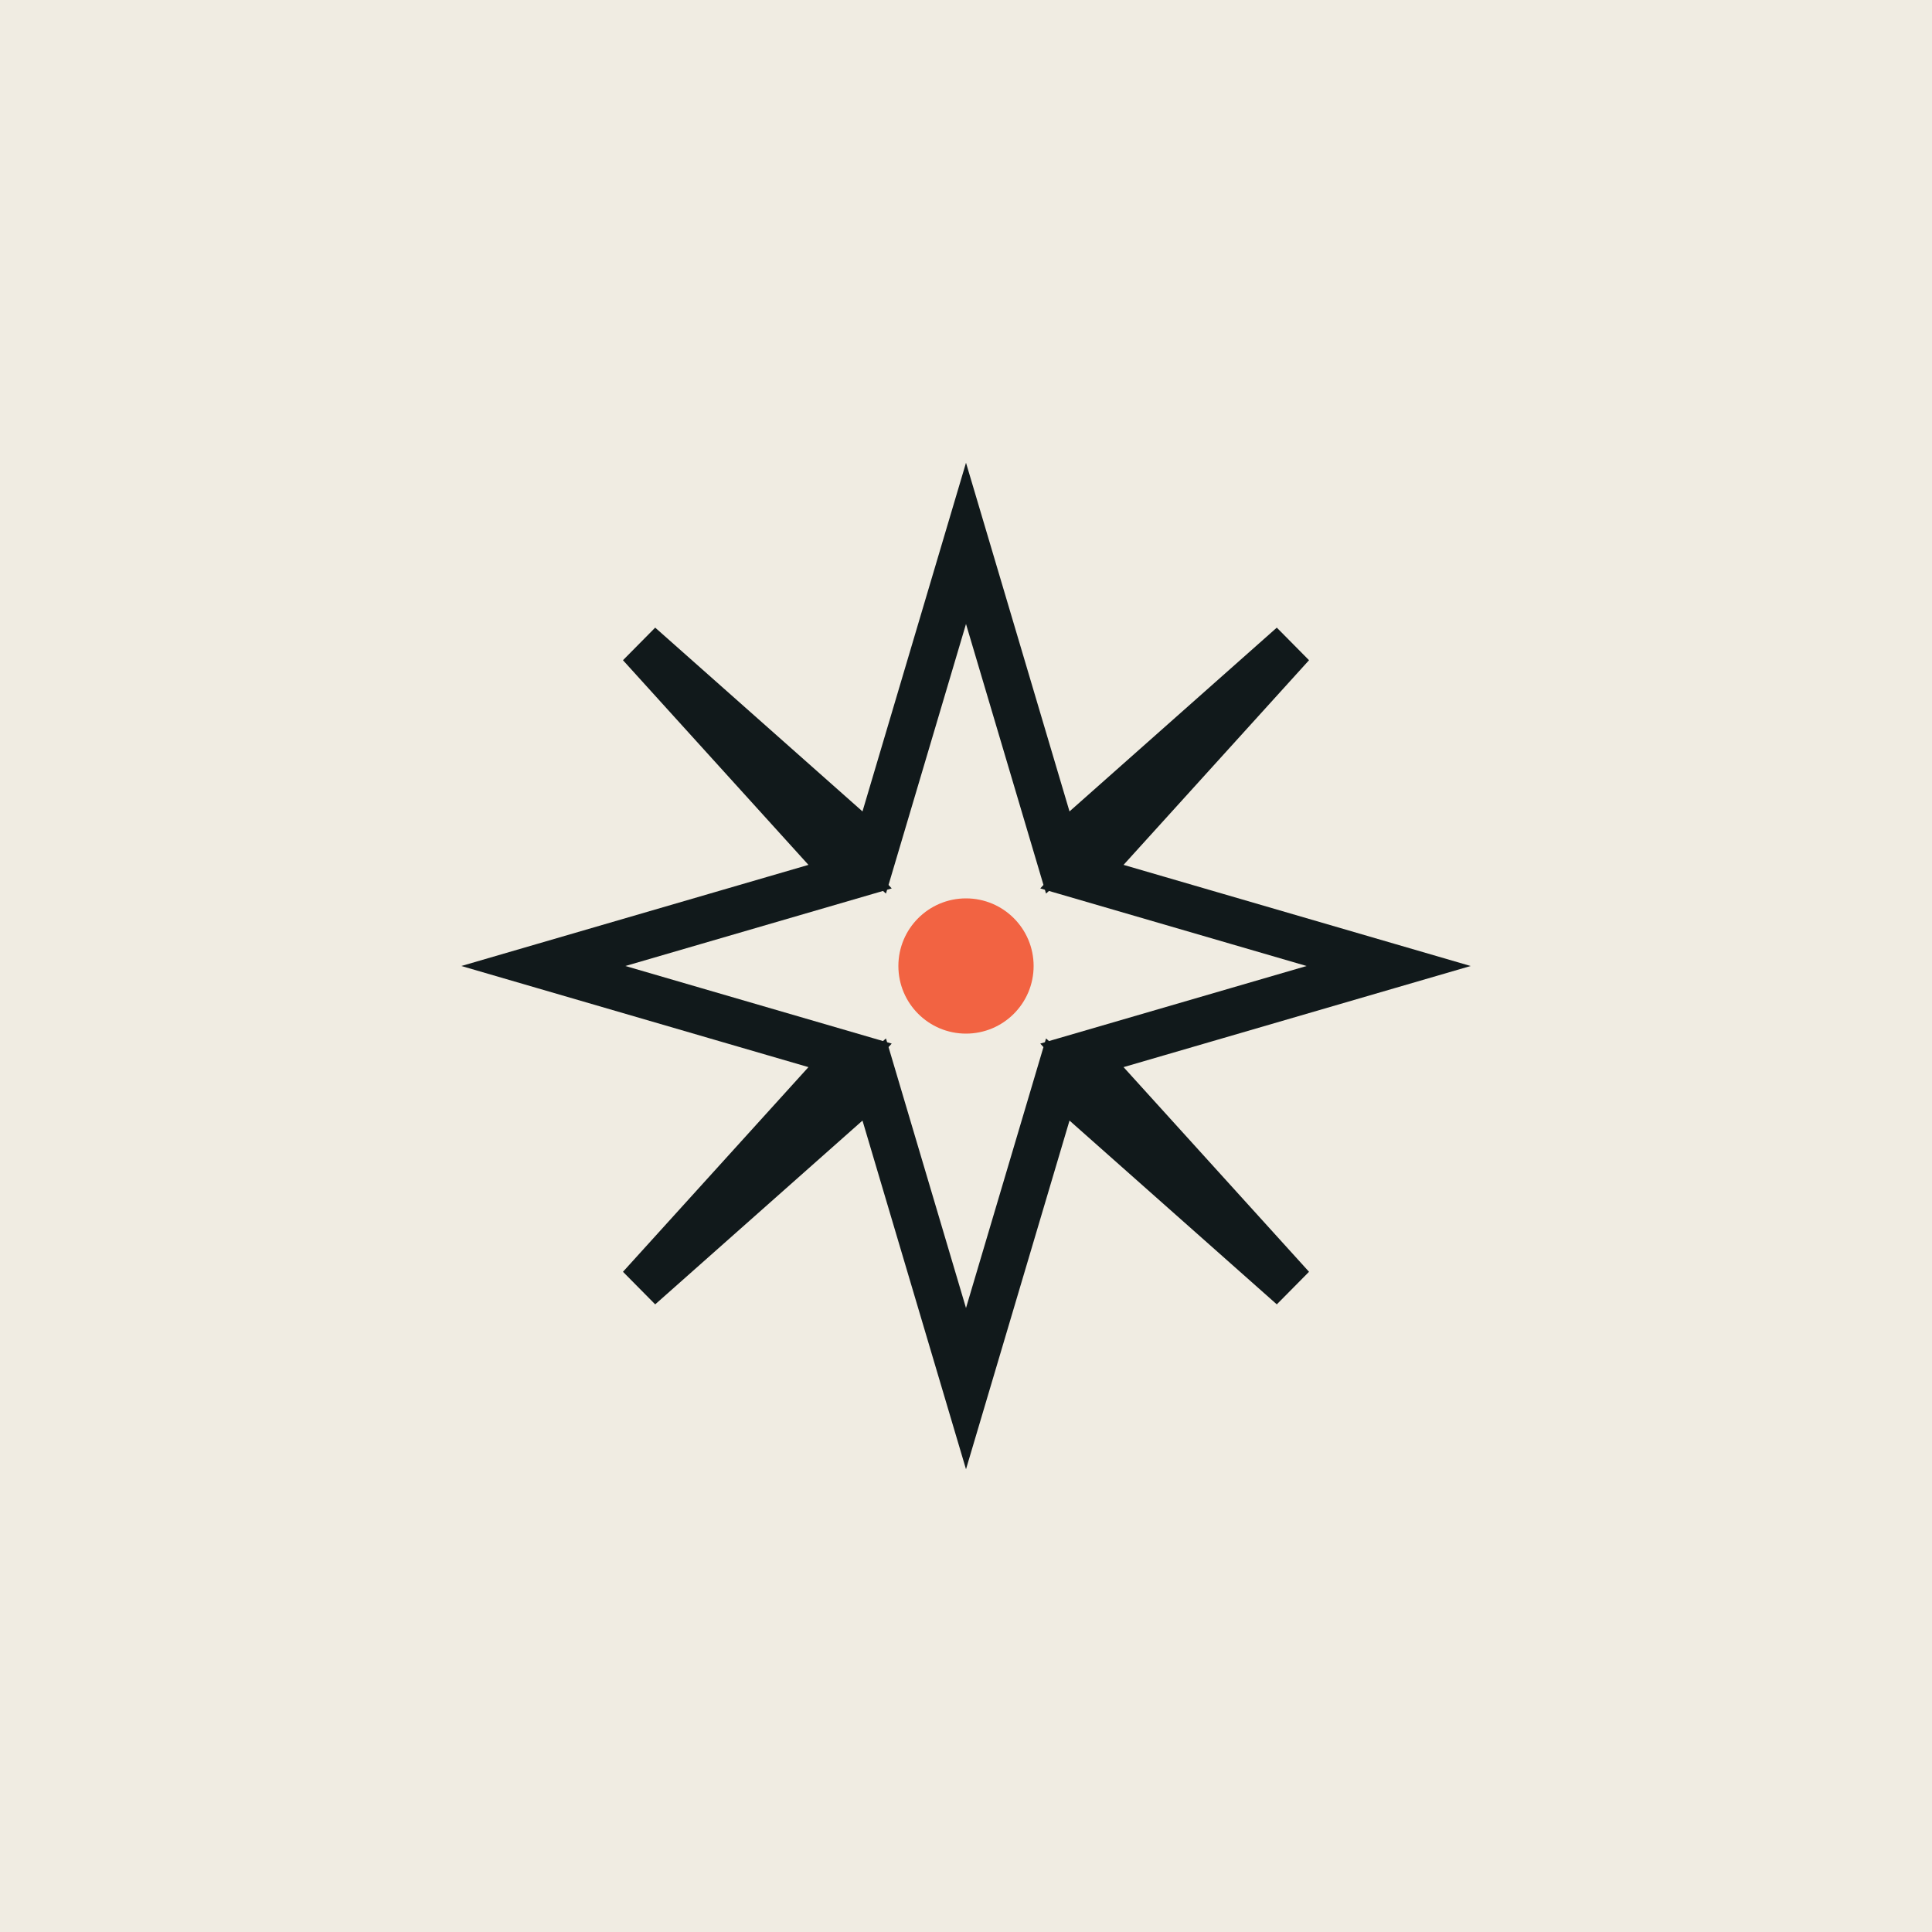
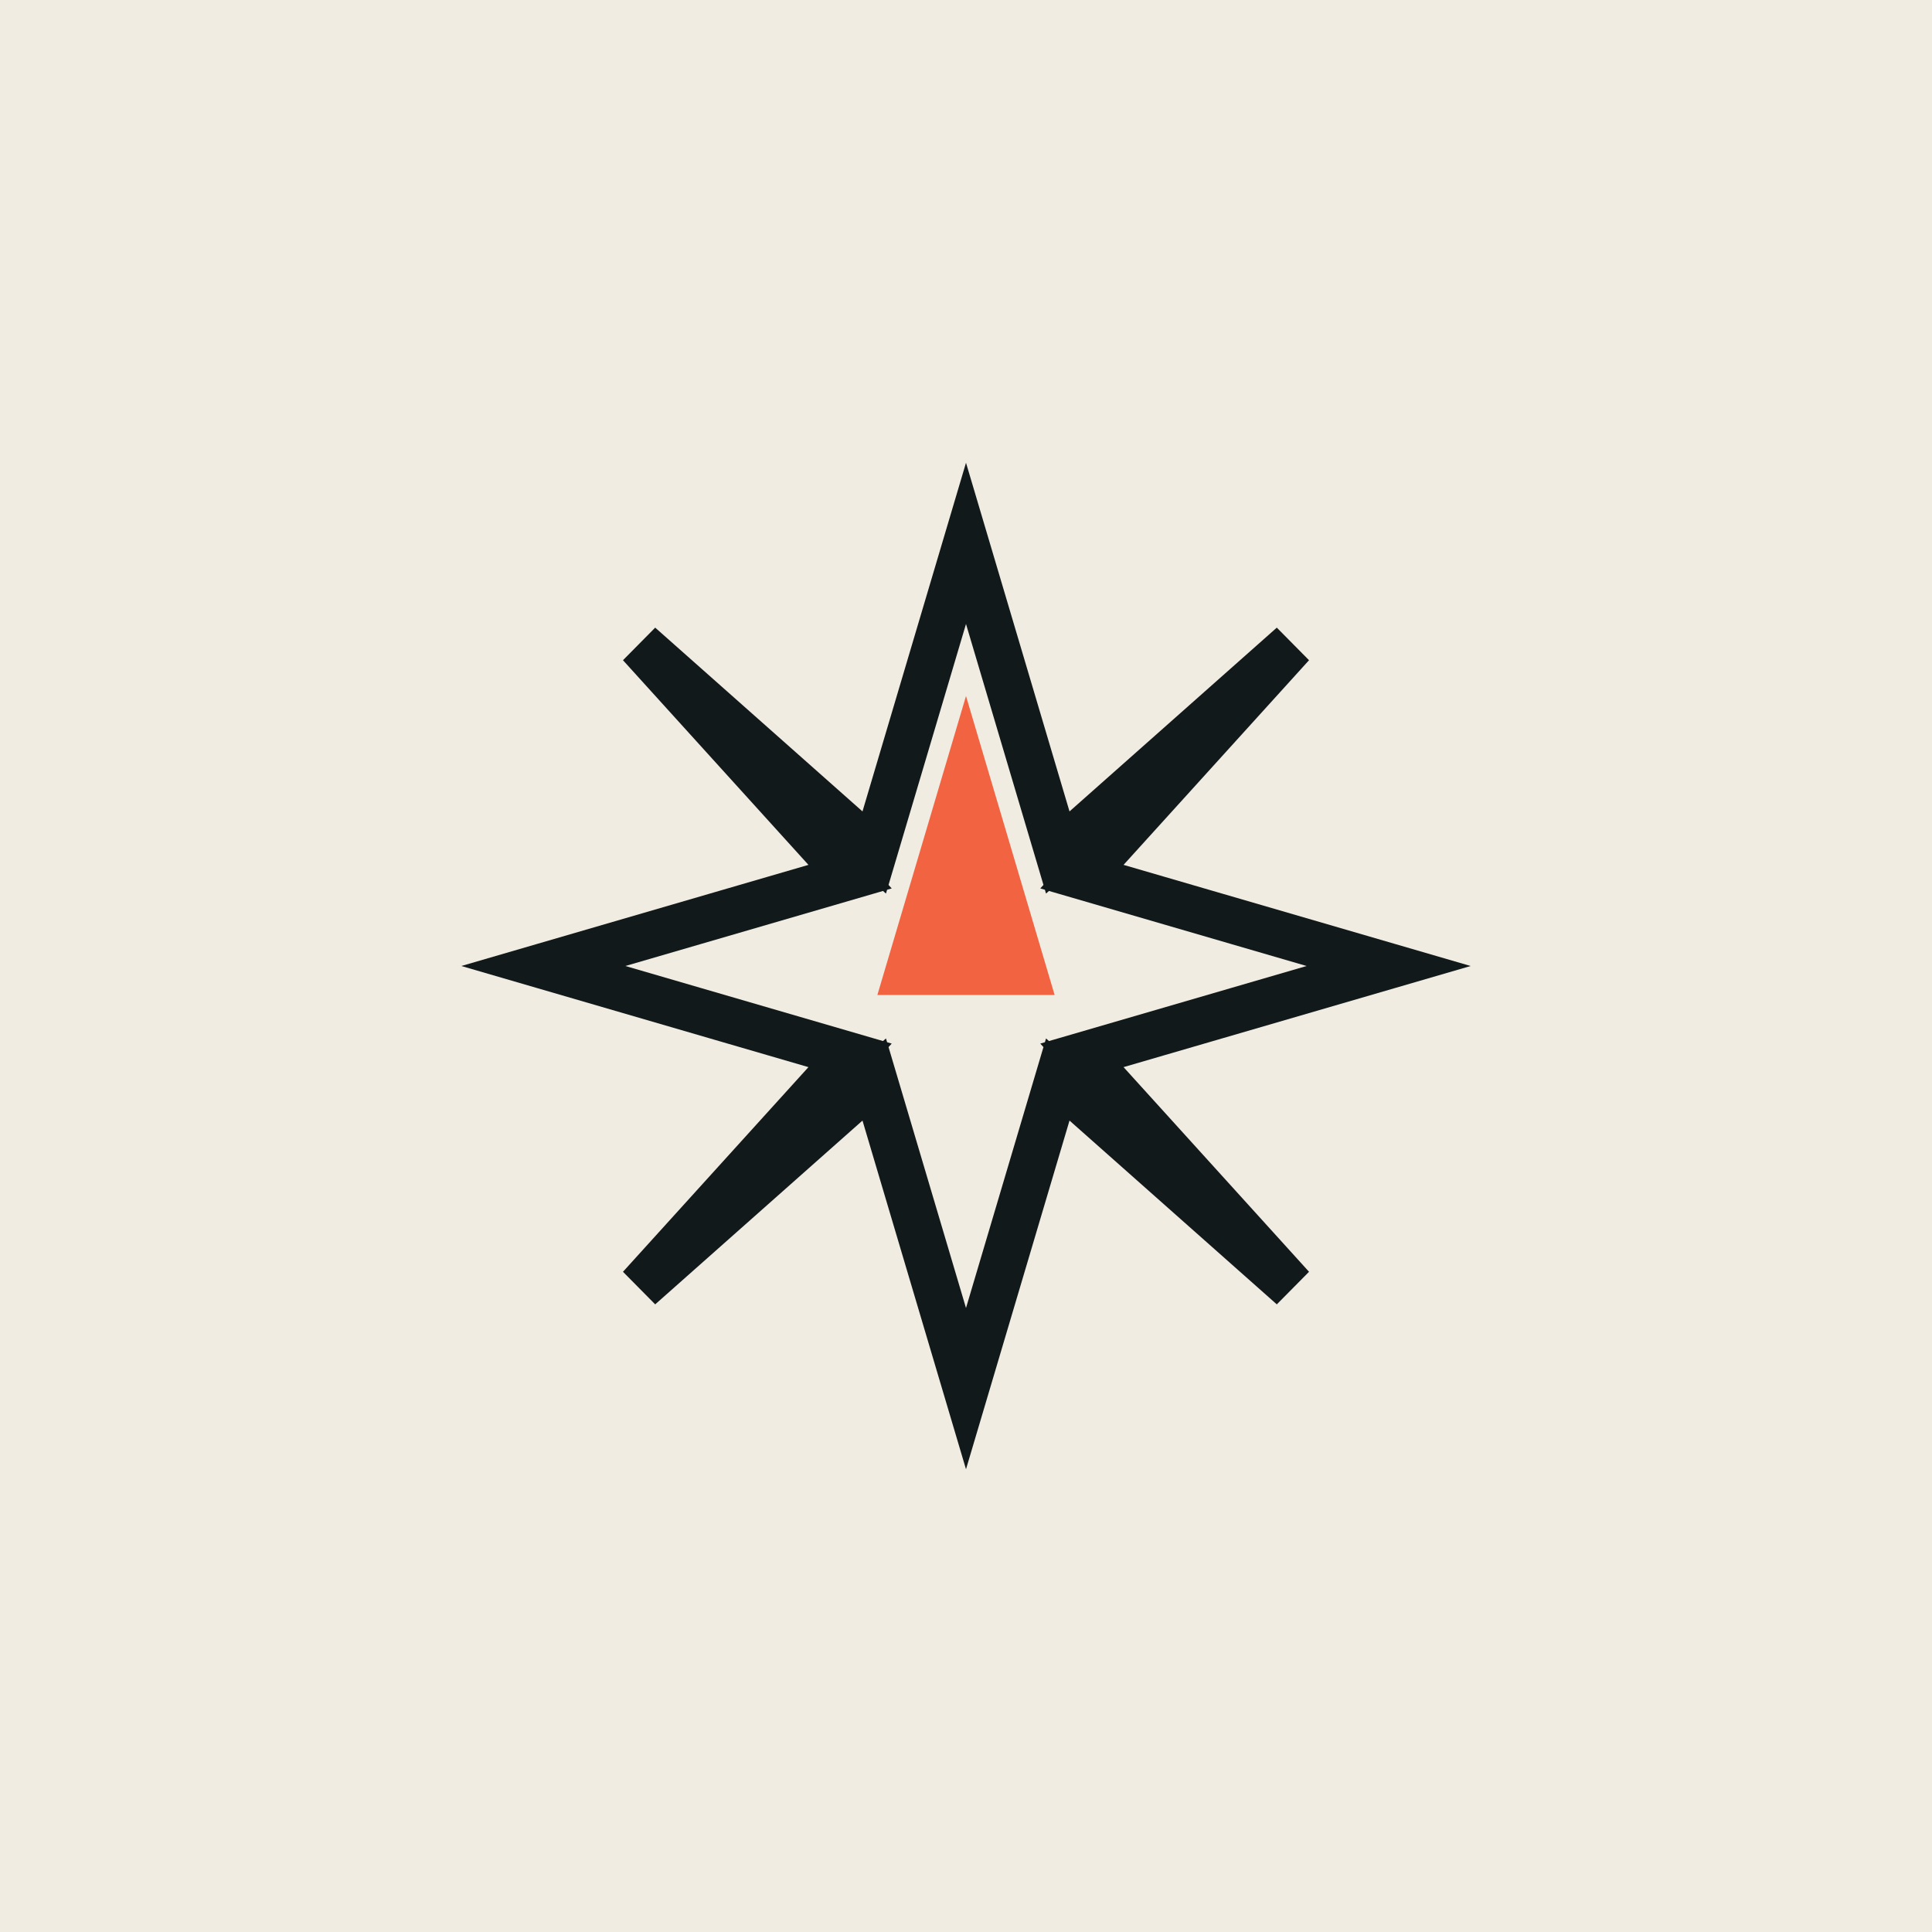
<svg xmlns="http://www.w3.org/2000/svg" viewBox="0 0 1080 1080" width="1080" height="1080" role="img" aria-label="Distill">
  <rect width="1080" height="1080" fill="#f0ece2" />
  <g transform="translate(270.00 270.00) scale(13.5)">
    <path d="M20 2.5l3.8 12.8 9.7-8.6-8.7 9.6 12.7 3.7-12.7 3.7 8.7 9.6-9.7-8.6L20 37.5l-3.8-12.8-9.7 8.6 8.7-9.6L2.5 20l12.7-3.7-8.7-9.6 9.7 8.6L20 2.5z" fill="none" stroke="#11191b" stroke-width="1.9" />
-     <circle cx="20" cy="20" r="2.8" fill="#f26342" />
+     <path d="M20 8.82L23.67 21.2L16.33 21.2Z" fill="#f26342" />
  </g>
</svg>
